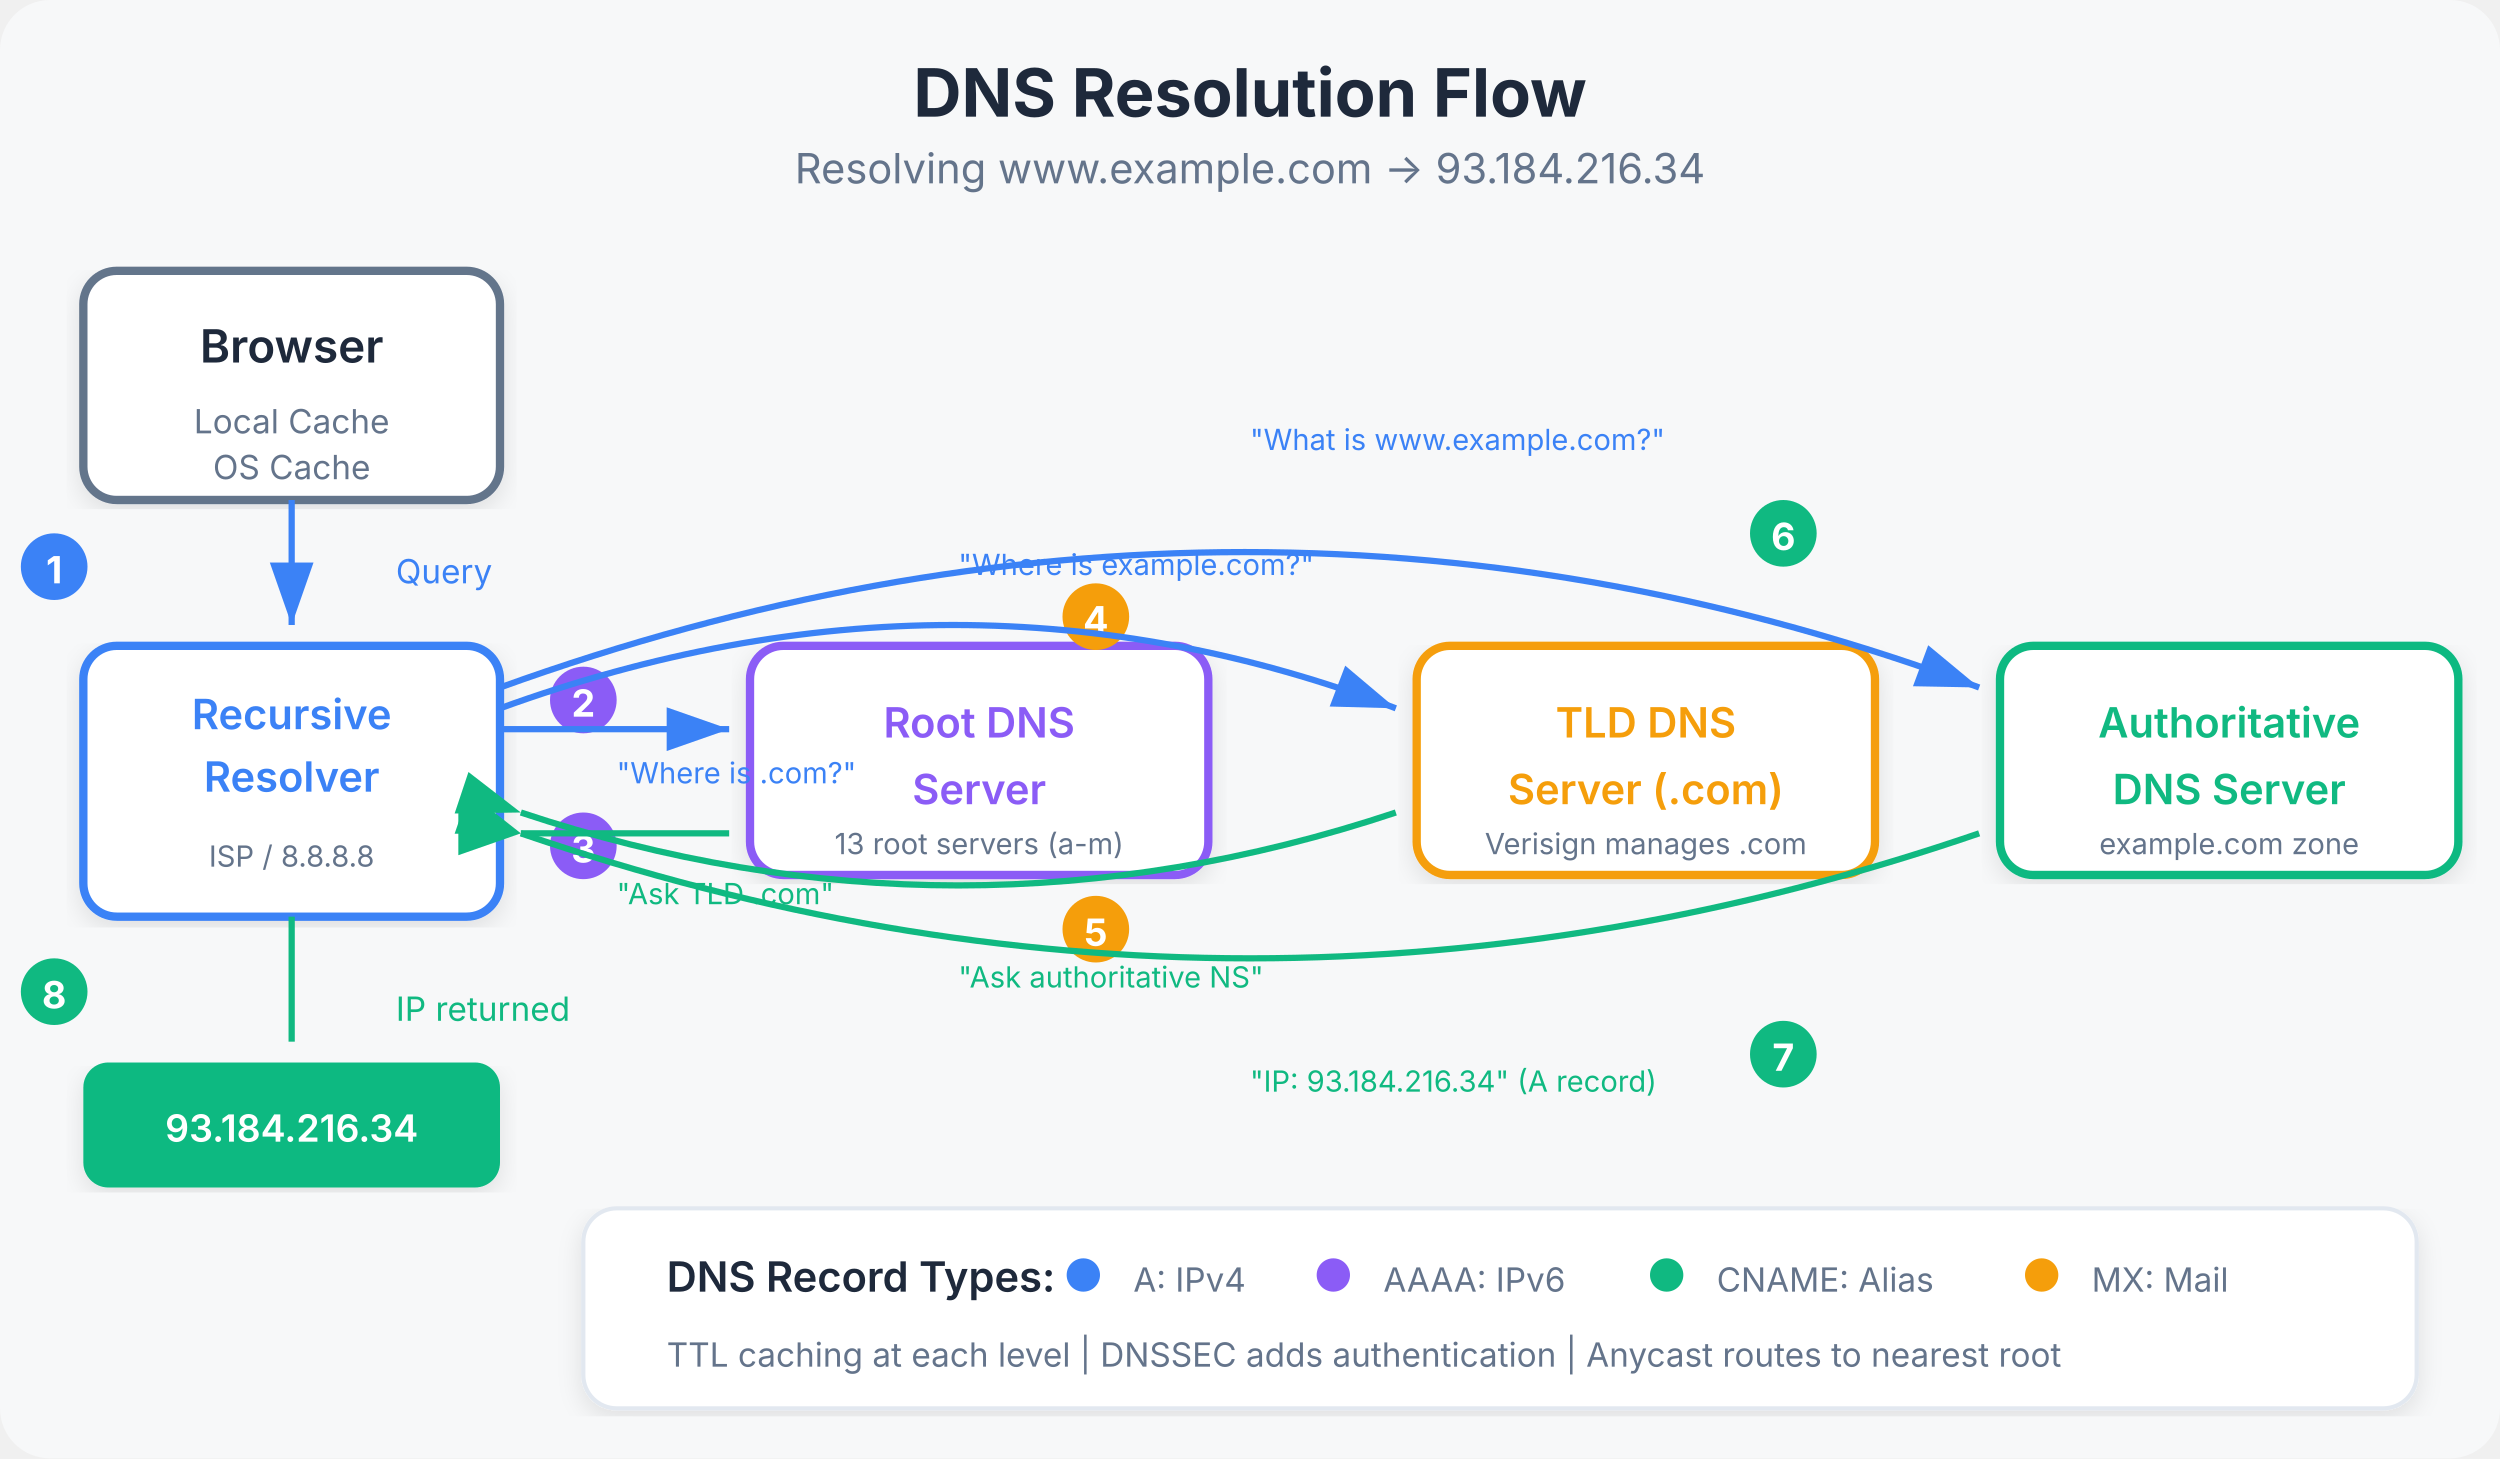
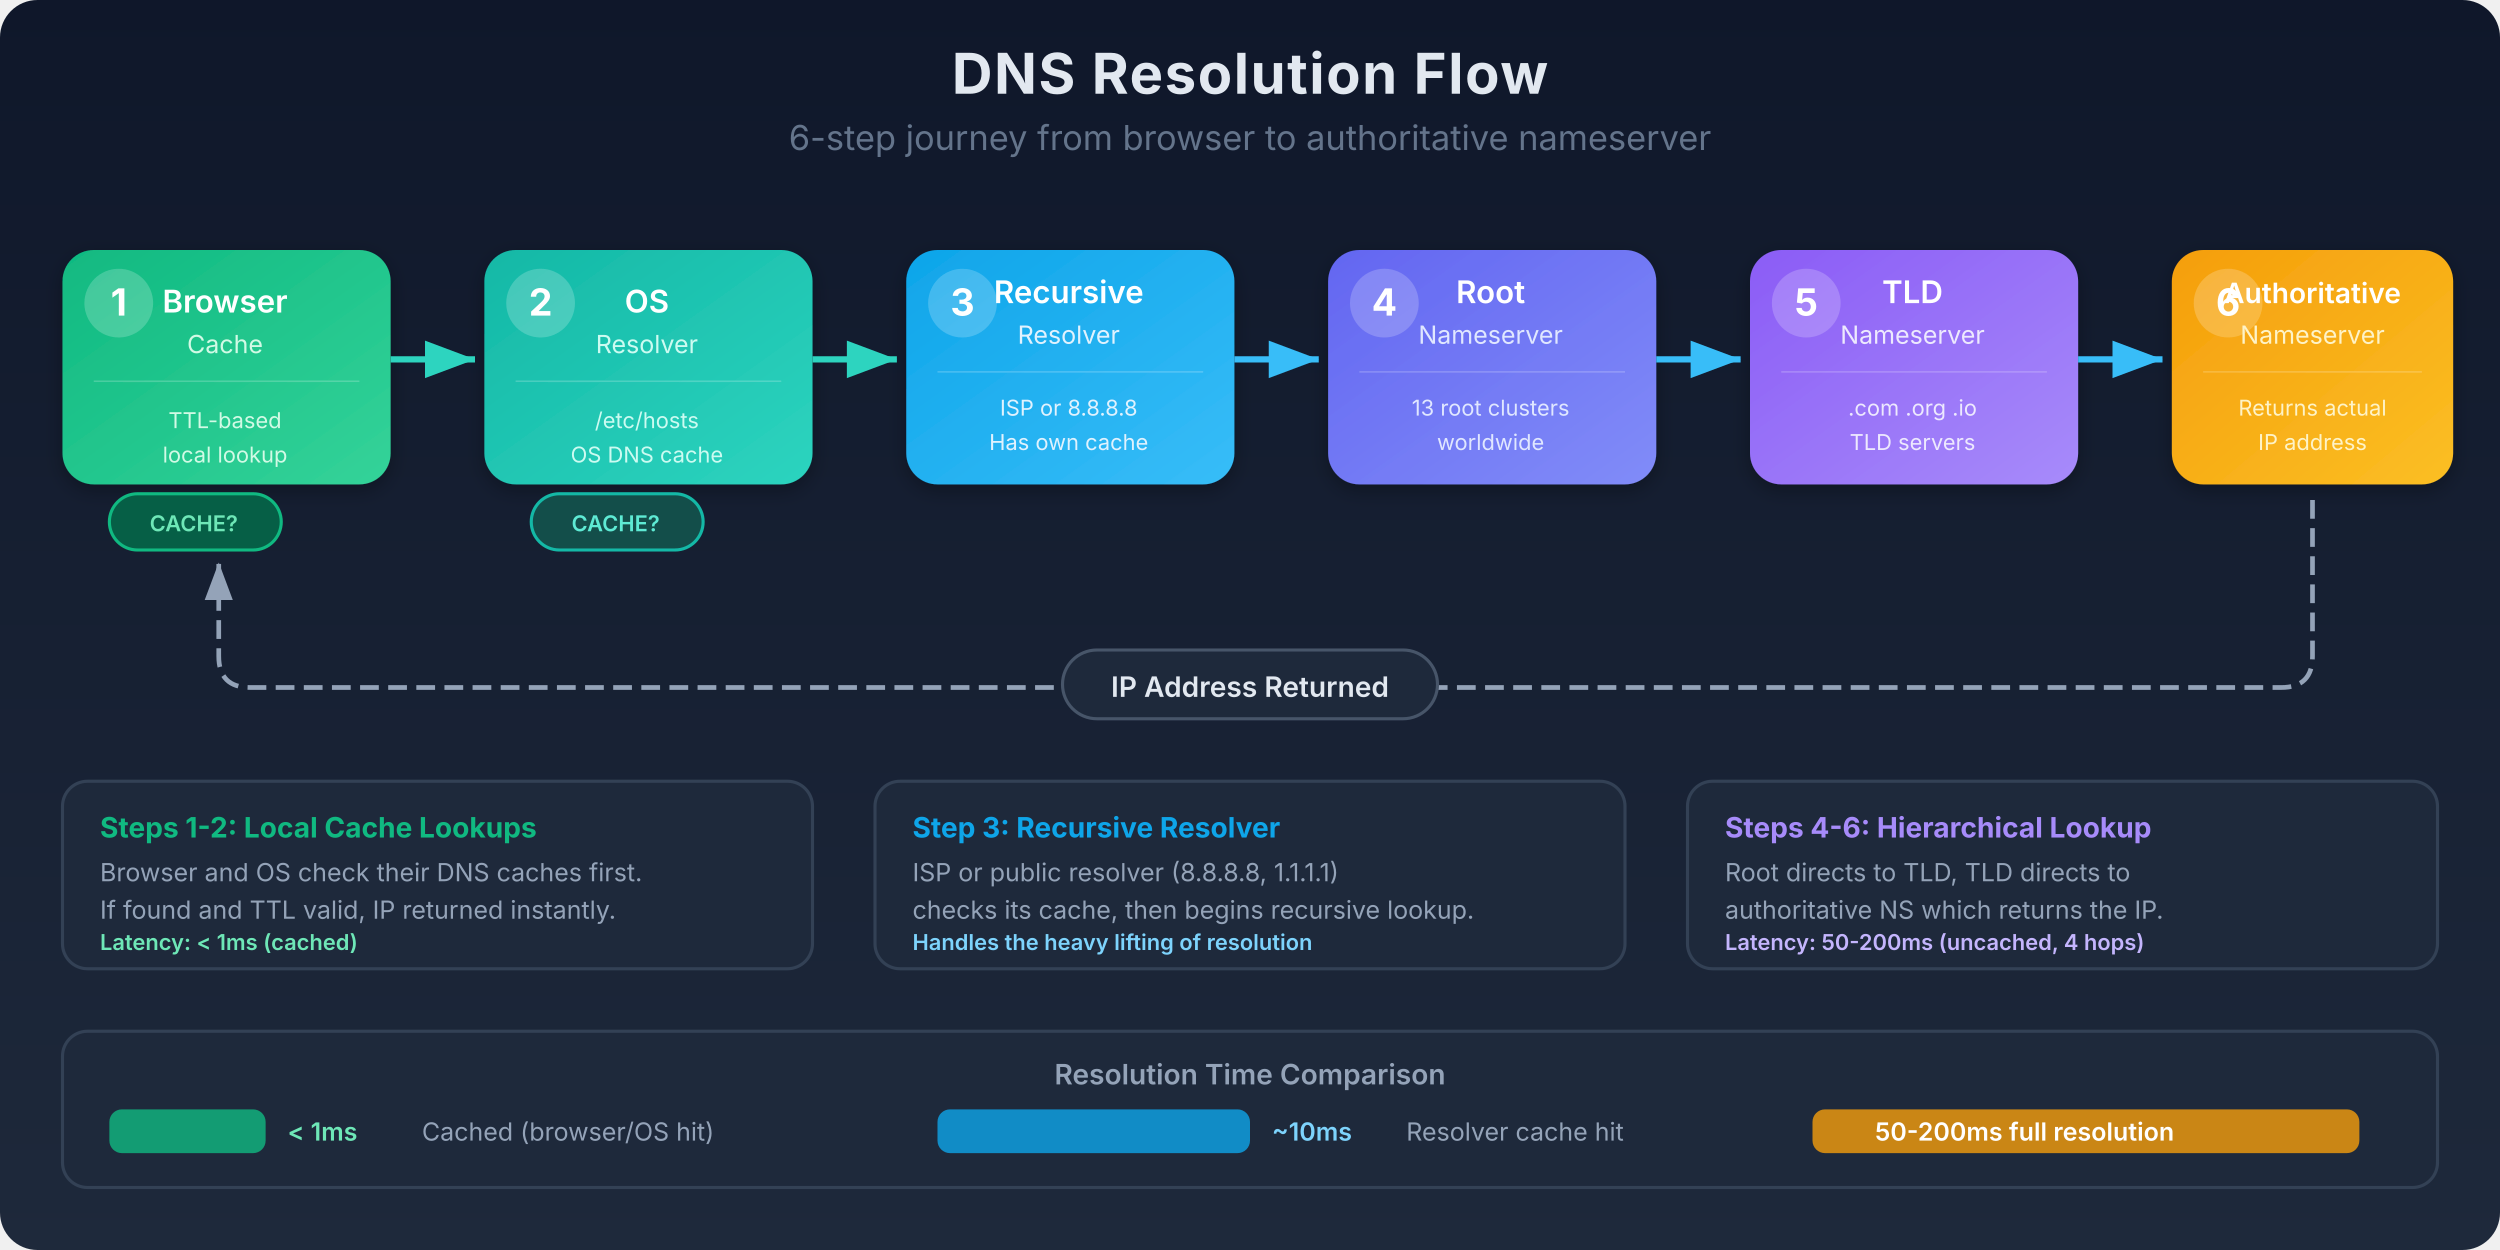
- <svg xmlns="http://www.w3.org/2000/svg" viewBox="0 0 600 350" font-family="system-ui, -apple-system, sans-serif">
+ <svg xmlns="http://www.w3.org/2000/svg" viewBox="0 0 800 400" width="800" height="400" font-family="Inter, system-ui, sans-serif">
  <defs>
-     <filter id="shadow" x="-4%" y="-4%" width="108%" height="108%">
-       <feDropShadow dx="0" dy="2" stdDeviation="3" flood-color="#000" flood-opacity="0.1" />
+     <linearGradient id="bgGrad" x1="0" y1="0" x2="0" y2="1">
+       <stop offset="0%" stop-color="#0f172a" />
+       <stop offset="100%" stop-color="#1e293b" />
+     </linearGradient>
+     <linearGradient id="browserGrad" x1="0" y1="0" x2="1" y2="1">
+       <stop offset="0%" stop-color="#10b981" />
+       <stop offset="100%" stop-color="#34d399" />
+     </linearGradient>
+     <linearGradient id="osGrad" x1="0" y1="0" x2="1" y2="1">
+       <stop offset="0%" stop-color="#14b8a6" />
+       <stop offset="100%" stop-color="#2dd4bf" />
+     </linearGradient>
+     <linearGradient id="resolverGrad" x1="0" y1="0" x2="1" y2="1">
+       <stop offset="0%" stop-color="#0ea5e9" />
+       <stop offset="100%" stop-color="#38bdf8" />
+     </linearGradient>
+     <linearGradient id="rootGrad" x1="0" y1="0" x2="1" y2="1">
+       <stop offset="0%" stop-color="#6366f1" />
+       <stop offset="100%" stop-color="#818cf8" />
+     </linearGradient>
+     <linearGradient id="tldGrad" x1="0" y1="0" x2="1" y2="1">
+       <stop offset="0%" stop-color="#8b5cf6" />
+       <stop offset="100%" stop-color="#a78bfa" />
+     </linearGradient>
+     <linearGradient id="authGrad" x1="0" y1="0" x2="1" y2="1">
+       <stop offset="0%" stop-color="#f59e0b" />
+       <stop offset="100%" stop-color="#fbbf24" />
+     </linearGradient>
+     <filter id="shadow">
+       <feDropShadow dx="0" dy="2" stdDeviation="3" flood-color="#000" flood-opacity="0.3" />
    </filter>
-     <marker id="arrowRight" markerWidth="10" markerHeight="7" refX="10" refY="3.5" orient="auto">
-       <polygon points="0 0, 10 3.5, 0 7" fill="#3b82f6" />
+     <marker id="arrowTeal" markerWidth="8" markerHeight="6" refX="8" refY="3" orient="auto">
+       <path d="M0,0 L8,3 L0,6" fill="#2dd4bf" />
    </marker>
-     <marker id="arrowLeft" markerWidth="10" markerHeight="7" refX="0" refY="3.5" orient="auto">
-       <polygon points="10 0, 0 3.5, 10 7" fill="#10b981" />
+     <marker id="arrowBlue" markerWidth="8" markerHeight="6" refX="8" refY="3" orient="auto">
+       <path d="M0,0 L8,3 L0,6" fill="#38bdf8" />
+     </marker>
+     <marker id="arrowReturn" markerWidth="8" markerHeight="6" refX="8" refY="3" orient="auto">
+       <path d="M0,0 L8,3 L0,6" fill="#94a3b8" />
    </marker>
  </defs>
-   <rect width="600" height="350" fill="#f7f8f9" rx="12" />
-   <text x="300" y="28" text-anchor="middle" font-size="16" font-weight="700" fill="#1e293b">DNS Resolution Flow</text>
-   <text x="300" y="44" text-anchor="middle" font-size="10" fill="#64748b">Resolving www.example.com → 93.184.216.34</text>
-   <rect x="20" y="65" width="100" height="55" rx="8" fill="white" stroke="#64748b" stroke-width="2" filter="url(#shadow)" />
-   <text x="70" y="87" text-anchor="middle" font-size="11" font-weight="600" fill="#1e293b">Browser</text>
-   <text x="70" y="104" text-anchor="middle" font-size="8" fill="#64748b">Local Cache</text>
-   <text x="70" y="115" text-anchor="middle" font-size="8" fill="#64748b">OS Cache</text>
-   <rect x="20" y="155" width="100" height="65" rx="8" fill="white" stroke="#3b82f6" stroke-width="2" filter="url(#shadow)" />
-   <text x="70" y="175" text-anchor="middle" font-size="10" font-weight="600" fill="#3b82f6">Recursive</text>
-   <text x="70" y="190" text-anchor="middle" font-size="10" font-weight="600" fill="#3b82f6">Resolver</text>
-   <text x="70" y="208" text-anchor="middle" font-size="7" fill="#64748b">ISP / 8.8.8.8</text>
-   <rect x="5" y="128" width="16" height="16" rx="8" fill="#3b82f6" />
-   <text x="13" y="140" text-anchor="middle" font-size="9" font-weight="700" fill="white">1</text>
-   <line x1="70" y1="120" x2="70" y2="150" stroke="#3b82f6" stroke-width="1.5" marker-end="url(#arrowRight)" />
-   <text x="95" y="140" font-size="8" fill="#3b82f6">Query</text>
-   <rect x="180" y="155" width="110" height="55" rx="8" fill="white" stroke="#8b5cf6" stroke-width="2" filter="url(#shadow)" />
-   <text x="235" y="177" text-anchor="middle" font-size="10" font-weight="600" fill="#8b5cf6">Root DNS</text>
-   <text x="235" y="193" text-anchor="middle" font-size="10" font-weight="600" fill="#8b5cf6">Server</text>
-   <text x="235" y="205" text-anchor="middle" font-size="7" fill="#64748b">13 root servers (a-m)</text>
-   <rect x="132" y="160" width="16" height="16" rx="8" fill="#8b5cf6" />
-   <text x="140" y="172" text-anchor="middle" font-size="9" font-weight="700" fill="white">2</text>
-   <line x1="120" y1="175" x2="175" y2="175" stroke="#3b82f6" stroke-width="1.5" marker-end="url(#arrowRight)" />
-   <text x="148" y="188" font-size="7" fill="#3b82f6">"Where is .com?"</text>
-   <rect x="132" y="195" width="16" height="16" rx="8" fill="#8b5cf6" />
-   <text x="140" y="207" text-anchor="middle" font-size="9" font-weight="700" fill="white">3</text>
-   <line x1="175" y1="200" x2="125" y2="200" stroke="#10b981" stroke-width="1.5" marker-end="url(#arrowLeft)" />
-   <text x="148" y="217" font-size="7" fill="#10b981">"Ask TLD .com"</text>
-   <rect x="340" y="155" width="110" height="55" rx="8" fill="white" stroke="#f59e0b" stroke-width="2" filter="url(#shadow)" />
-   <text x="395" y="177" text-anchor="middle" font-size="10" font-weight="600" fill="#f59e0b">TLD DNS</text>
-   <text x="395" y="193" text-anchor="middle" font-size="10" font-weight="600" fill="#f59e0b">Server (.com)</text>
-   <text x="395" y="205" text-anchor="middle" font-size="7" fill="#64748b">Verisign manages .com</text>
-   <rect x="255" y="140" width="16" height="16" rx="8" fill="#f59e0b" />
-   <text x="263" y="152" text-anchor="middle" font-size="9" font-weight="700" fill="white">4</text>
-   <path d="M 120 170 Q 230 130 335 170" fill="none" stroke="#3b82f6" stroke-width="1.5" marker-end="url(#arrowRight)" />
-   <text x="230" y="138" font-size="7" fill="#3b82f6">"Where is example.com?"</text>
-   <rect x="255" y="215" width="16" height="16" rx="8" fill="#f59e0b" />
-   <text x="263" y="227" text-anchor="middle" font-size="9" font-weight="700" fill="white">5</text>
-   <path d="M 335 195 Q 230 230 125 195" fill="none" stroke="#10b981" stroke-width="1.5" marker-end="url(#arrowLeft)" />
-   <text x="230" y="237" font-size="7" fill="#10b981">"Ask authoritative NS"</text>
-   <rect x="480" y="155" width="110" height="55" rx="8" fill="white" stroke="#10b981" stroke-width="2" filter="url(#shadow)" />
-   <text x="535" y="177" text-anchor="middle" font-size="10" font-weight="600" fill="#10b981">Authoritative</text>
-   <text x="535" y="193" text-anchor="middle" font-size="10" font-weight="600" fill="#10b981">DNS Server</text>
-   <text x="535" y="205" text-anchor="middle" font-size="7" fill="#64748b">example.com zone</text>
-   <rect x="420" y="120" width="16" height="16" rx="8" fill="#10b981" />
-   <text x="428" y="132" text-anchor="middle" font-size="9" font-weight="700" fill="white">6</text>
-   <path d="M 120 165 Q 300 100 475 165" fill="none" stroke="#3b82f6" stroke-width="1.5" marker-end="url(#arrowRight)" />
-   <text x="300" y="108" font-size="7" fill="#3b82f6">"What is www.example.com?"</text>
-   <rect x="420" y="245" width="16" height="16" rx="8" fill="#10b981" />
-   <text x="428" y="257" text-anchor="middle" font-size="9" font-weight="700" fill="white">7</text>
-   <path d="M 475 200 Q 300 260 125 200" fill="none" stroke="#10b981" stroke-width="1.5" marker-end="url(#arrowLeft)" />
-   <text x="300" y="262" font-size="7" fill="#10b981">"IP: 93.184.216.34" (A record)</text>
-   <rect x="5" y="230" width="16" height="16" rx="8" fill="#10b981" />
-   <text x="13" y="242" text-anchor="middle" font-size="9" font-weight="700" fill="white">8</text>
-   <line x1="70" y1="220" x2="70" y2="250" stroke="#10b981" stroke-width="1.5" />
-   <text x="95" y="245" font-size="8" fill="#10b981">IP returned</text>
-   <rect x="20" y="255" width="100" height="30" rx="6" fill="#10b981" filter="url(#shadow)" />
-   <text x="70" y="274" text-anchor="middle" font-size="9" font-weight="600" fill="white">93.184.216.34</text>
-   <rect x="140" y="290" width="440" height="48" rx="8" fill="white" stroke="#e2e8f0" stroke-width="1" filter="url(#shadow)" />
-   <text x="160" y="310" font-size="10" font-weight="600" fill="#1e293b">DNS Record Types:</text>
-   <circle cx="260" cy="306" r="4" fill="#3b82f6" />
-   <text x="272" y="310" font-size="8" fill="#64748b">A: IPv4</text>
-   <circle cx="320" cy="306" r="4" fill="#8b5cf6" />
-   <text x="332" y="310" font-size="8" fill="#64748b">AAAA: IPv6</text>
-   <circle cx="400" cy="306" r="4" fill="#10b981" />
-   <text x="412" y="310" font-size="8" fill="#64748b">CNAME: Alias</text>
-   <circle cx="490" cy="306" r="4" fill="#f59e0b" />
-   <text x="502" y="310" font-size="8" fill="#64748b">MX: Mail</text>
-   <text x="160" y="328" font-size="8" fill="#64748b">TTL caching at each level | DNSSEC adds authentication | Anycast routes to nearest root</text>
+   <rect width="800" height="400" fill="url(#bgGrad)" rx="12" />
+   <text x="400" y="30" text-anchor="middle" fill="#e2e8f0" font-size="18" font-weight="700" letter-spacing="0.5">DNS Resolution Flow</text>
+   <text x="400" y="48" text-anchor="middle" fill="#64748b" font-size="11">6-step journey from browser to authoritative nameserver</text>
+   <g filter="url(#shadow)">
+     <rect x="20" y="80" width="105" height="75" rx="10" fill="url(#browserGrad)" />
+     <circle cx="38" cy="97" r="11" fill="#fff" opacity="0.2" />
+     <text x="38" y="101" text-anchor="middle" fill="#fff" font-size="12" font-weight="700">1</text>
+     <text x="72" y="100" text-anchor="middle" fill="#fff" font-size="10" font-weight="600">Browser</text>
+     <text x="72" y="113" text-anchor="middle" fill="#d1fae5" font-size="8">Cache</text>
+     <line x1="30" y1="122" x2="115" y2="122" stroke="#fff" stroke-width="0.5" opacity="0.2" />
+     <text x="72" y="137" text-anchor="middle" fill="#d1fae5" font-size="7">TTL-based</text>
+     <text x="72" y="148" text-anchor="middle" fill="#d1fae5" font-size="7">local lookup</text>
+   </g>
+   <rect x="35" y="158" width="55" height="18" rx="9" fill="#065f46" stroke="#10b981" stroke-width="1" />
+   <text x="62" y="170" text-anchor="middle" fill="#6ee7b7" font-size="7" font-weight="600">CACHE?</text>
+   <g filter="url(#shadow)">
+     <rect x="155" y="80" width="105" height="75" rx="10" fill="url(#osGrad)" />
+     <circle cx="173" cy="97" r="11" fill="#fff" opacity="0.2" />
+     <text x="173" y="101" text-anchor="middle" fill="#fff" font-size="12" font-weight="700">2</text>
+     <text x="207" y="100" text-anchor="middle" fill="#fff" font-size="10" font-weight="600">OS</text>
+     <text x="207" y="113" text-anchor="middle" fill="#ccfbf1" font-size="8">Resolver</text>
+     <line x1="165" y1="122" x2="250" y2="122" stroke="#fff" stroke-width="0.5" opacity="0.2" />
+     <text x="207" y="137" text-anchor="middle" fill="#ccfbf1" font-size="7">/etc/hosts</text>
+     <text x="207" y="148" text-anchor="middle" fill="#ccfbf1" font-size="7">OS DNS cache</text>
+   </g>
+   <rect x="170" y="158" width="55" height="18" rx="9" fill="#134e4a" stroke="#14b8a6" stroke-width="1" />
+   <text x="197" y="170" text-anchor="middle" fill="#5eead4" font-size="7" font-weight="600">CACHE?</text>
+   <g filter="url(#shadow)">
+     <rect x="290" y="80" width="105" height="75" rx="10" fill="url(#resolverGrad)" />
+     <circle cx="308" cy="97" r="11" fill="#fff" opacity="0.2" />
+     <text x="308" y="101" text-anchor="middle" fill="#fff" font-size="12" font-weight="700">3</text>
+     <text x="342" y="97" text-anchor="middle" fill="#fff" font-size="10" font-weight="600">Recursive</text>
+     <text x="342" y="110" text-anchor="middle" fill="#e0f2fe" font-size="8">Resolver</text>
+     <line x1="300" y1="119" x2="385" y2="119" stroke="#fff" stroke-width="0.5" opacity="0.2" />
+     <text x="342" y="133" text-anchor="middle" fill="#e0f2fe" font-size="7">ISP or 8.8.8.8</text>
+     <text x="342" y="144" text-anchor="middle" fill="#e0f2fe" font-size="7">Has own cache</text>
+   </g>
+   <g filter="url(#shadow)">
+     <rect x="425" y="80" width="105" height="75" rx="10" fill="url(#rootGrad)" />
+     <circle cx="443" cy="97" r="11" fill="#fff" opacity="0.2" />
+     <text x="443" y="101" text-anchor="middle" fill="#fff" font-size="12" font-weight="700">4</text>
+     <text x="477" y="97" text-anchor="middle" fill="#fff" font-size="10" font-weight="600">Root</text>
+     <text x="477" y="110" text-anchor="middle" fill="#e0e7ff" font-size="8">Nameserver</text>
+     <line x1="435" y1="119" x2="520" y2="119" stroke="#fff" stroke-width="0.5" opacity="0.2" />
+     <text x="477" y="133" text-anchor="middle" fill="#e0e7ff" font-size="7">13 root clusters</text>
+     <text x="477" y="144" text-anchor="middle" fill="#e0e7ff" font-size="7">worldwide</text>
+   </g>
+   <g filter="url(#shadow)">
+     <rect x="560" y="80" width="105" height="75" rx="10" fill="url(#tldGrad)" />
+     <circle cx="578" cy="97" r="11" fill="#fff" opacity="0.2" />
+     <text x="578" y="101" text-anchor="middle" fill="#fff" font-size="12" font-weight="700">5</text>
+     <text x="612" y="97" text-anchor="middle" fill="#fff" font-size="10" font-weight="600">TLD</text>
+     <text x="612" y="110" text-anchor="middle" fill="#ede9fe" font-size="8">Nameserver</text>
+     <line x1="570" y1="119" x2="655" y2="119" stroke="#fff" stroke-width="0.5" opacity="0.2" />
+     <text x="612" y="133" text-anchor="middle" fill="#ede9fe" font-size="7">.com .org .io</text>
+     <text x="612" y="144" text-anchor="middle" fill="#ede9fe" font-size="7">TLD servers</text>
+   </g>
+   <g filter="url(#shadow)">
+     <rect x="695" y="80" width="90" height="75" rx="10" fill="url(#authGrad)" />
+     <circle cx="713" cy="97" r="11" fill="#fff" opacity="0.2" />
+     <text x="713" y="101" text-anchor="middle" fill="#fff" font-size="12" font-weight="700">6</text>
+     <text x="740" y="97" text-anchor="middle" fill="#fff" font-size="9" font-weight="600">Authoritative</text>
+     <text x="740" y="110" text-anchor="middle" fill="#fef3c7" font-size="8">Nameserver</text>
+     <line x1="705" y1="119" x2="775" y2="119" stroke="#fff" stroke-width="0.5" opacity="0.2" />
+     <text x="740" y="133" text-anchor="middle" fill="#fef3c7" font-size="7">Returns actual</text>
+     <text x="740" y="144" text-anchor="middle" fill="#fef3c7" font-size="7">IP address</text>
+   </g>
+   <line x1="125" y1="115" x2="152" y2="115" stroke="#2dd4bf" stroke-width="2" marker-end="url(#arrowTeal)" />
+   <line x1="260" y1="115" x2="287" y2="115" stroke="#2dd4bf" stroke-width="2" marker-end="url(#arrowTeal)" />
+   <line x1="395" y1="115" x2="422" y2="115" stroke="#38bdf8" stroke-width="2" marker-end="url(#arrowBlue)" />
+   <line x1="530" y1="115" x2="557" y2="115" stroke="#38bdf8" stroke-width="2" marker-end="url(#arrowBlue)" />
+   <line x1="665" y1="115" x2="692" y2="115" stroke="#38bdf8" stroke-width="2" marker-end="url(#arrowBlue)" />
+   <path d="M740,160 L740,210 Q740,220 730,220 L80,220 Q70,220 70,210 L70,180" fill="none" stroke="#94a3b8" stroke-width="1.5" stroke-dasharray="6,3" marker-end="url(#arrowReturn)" />
+   <rect x="340" y="208" width="120" height="22" rx="11" fill="#1e293b" stroke="#475569" stroke-width="1" />
+   <text x="400" y="223" text-anchor="middle" fill="#e2e8f0" font-size="9" font-weight="600">IP Address Returned</text>
+   <g transform="translate(20, 250)">
+     <rect x="0" y="0" width="240" height="60" rx="8" fill="#1e293b" stroke="#334155" stroke-width="1" />
+     <text x="12" y="18" fill="#10b981" font-size="9" font-weight="700">Steps 1-2: Local Cache Lookups</text>
+     <text x="12" y="32" fill="#94a3b8" font-size="8">Browser and OS check their DNS caches first.</text>
+     <text x="12" y="44" fill="#94a3b8" font-size="8">If found and TTL valid, IP returned instantly.</text>
+     <text x="12" y="54" fill="#6ee7b7" font-size="7" font-weight="600">Latency: &lt; 1ms (cached)</text>
+   </g>
+   <g transform="translate(280, 250)">
+     <rect x="0" y="0" width="240" height="60" rx="8" fill="#1e293b" stroke="#334155" stroke-width="1" />
+     <text x="12" y="18" fill="#0ea5e9" font-size="9" font-weight="700">Step 3: Recursive Resolver</text>
+     <text x="12" y="32" fill="#94a3b8" font-size="8">ISP or public resolver (8.8.8.8, 1.1.1.1)</text>
+     <text x="12" y="44" fill="#94a3b8" font-size="8">checks its cache, then begins recursive lookup.</text>
+     <text x="12" y="54" fill="#7dd3fc" font-size="7" font-weight="600">Handles the heavy lifting of resolution</text>
+   </g>
+   <g transform="translate(540, 250)">
+     <rect x="0" y="0" width="240" height="60" rx="8" fill="#1e293b" stroke="#334155" stroke-width="1" />
+     <text x="12" y="18" fill="#a78bfa" font-size="9" font-weight="700">Steps 4-6: Hierarchical Lookup</text>
+     <text x="12" y="32" fill="#94a3b8" font-size="8">Root directs to TLD, TLD directs to</text>
+     <text x="12" y="44" fill="#94a3b8" font-size="8">authoritative NS which returns the IP.</text>
+     <text x="12" y="54" fill="#c4b5fd" font-size="7" font-weight="600">Latency: 50-200ms (uncached, 4 hops)</text>
+   </g>
+   <g transform="translate(20, 330)">
+     <rect x="0" y="0" width="760" height="50" rx="8" fill="#1e293b" stroke="#334155" stroke-width="1" />
+     <text x="380" y="17" text-anchor="middle" fill="#94a3b8" font-size="9" font-weight="600">Resolution Time Comparison</text>
+     <rect x="15" y="25" width="50" height="14" rx="4" fill="#10b981" opacity="0.8" />
+     <text x="72" y="35" fill="#6ee7b7" font-size="8" font-weight="600">&lt; 1ms</text>
+     <text x="115" y="35" fill="#94a3b8" font-size="8">Cached (browser/OS hit)</text>
+     <rect x="280" y="25" width="100" height="14" rx="4" fill="#0ea5e9" opacity="0.8" />
+     <text x="387" y="35" fill="#7dd3fc" font-size="8" font-weight="600">~10ms</text>
+     <text x="430" y="35" fill="#94a3b8" font-size="8">Resolver cache hit</text>
+     <rect x="560" y="25" width="175" height="14" rx="4" fill="#f59e0b" opacity="0.8" />
+     <text x="580" y="35" fill="#fff" font-size="8" font-weight="600">50-200ms full resolution</text>
+   </g>
</svg>
